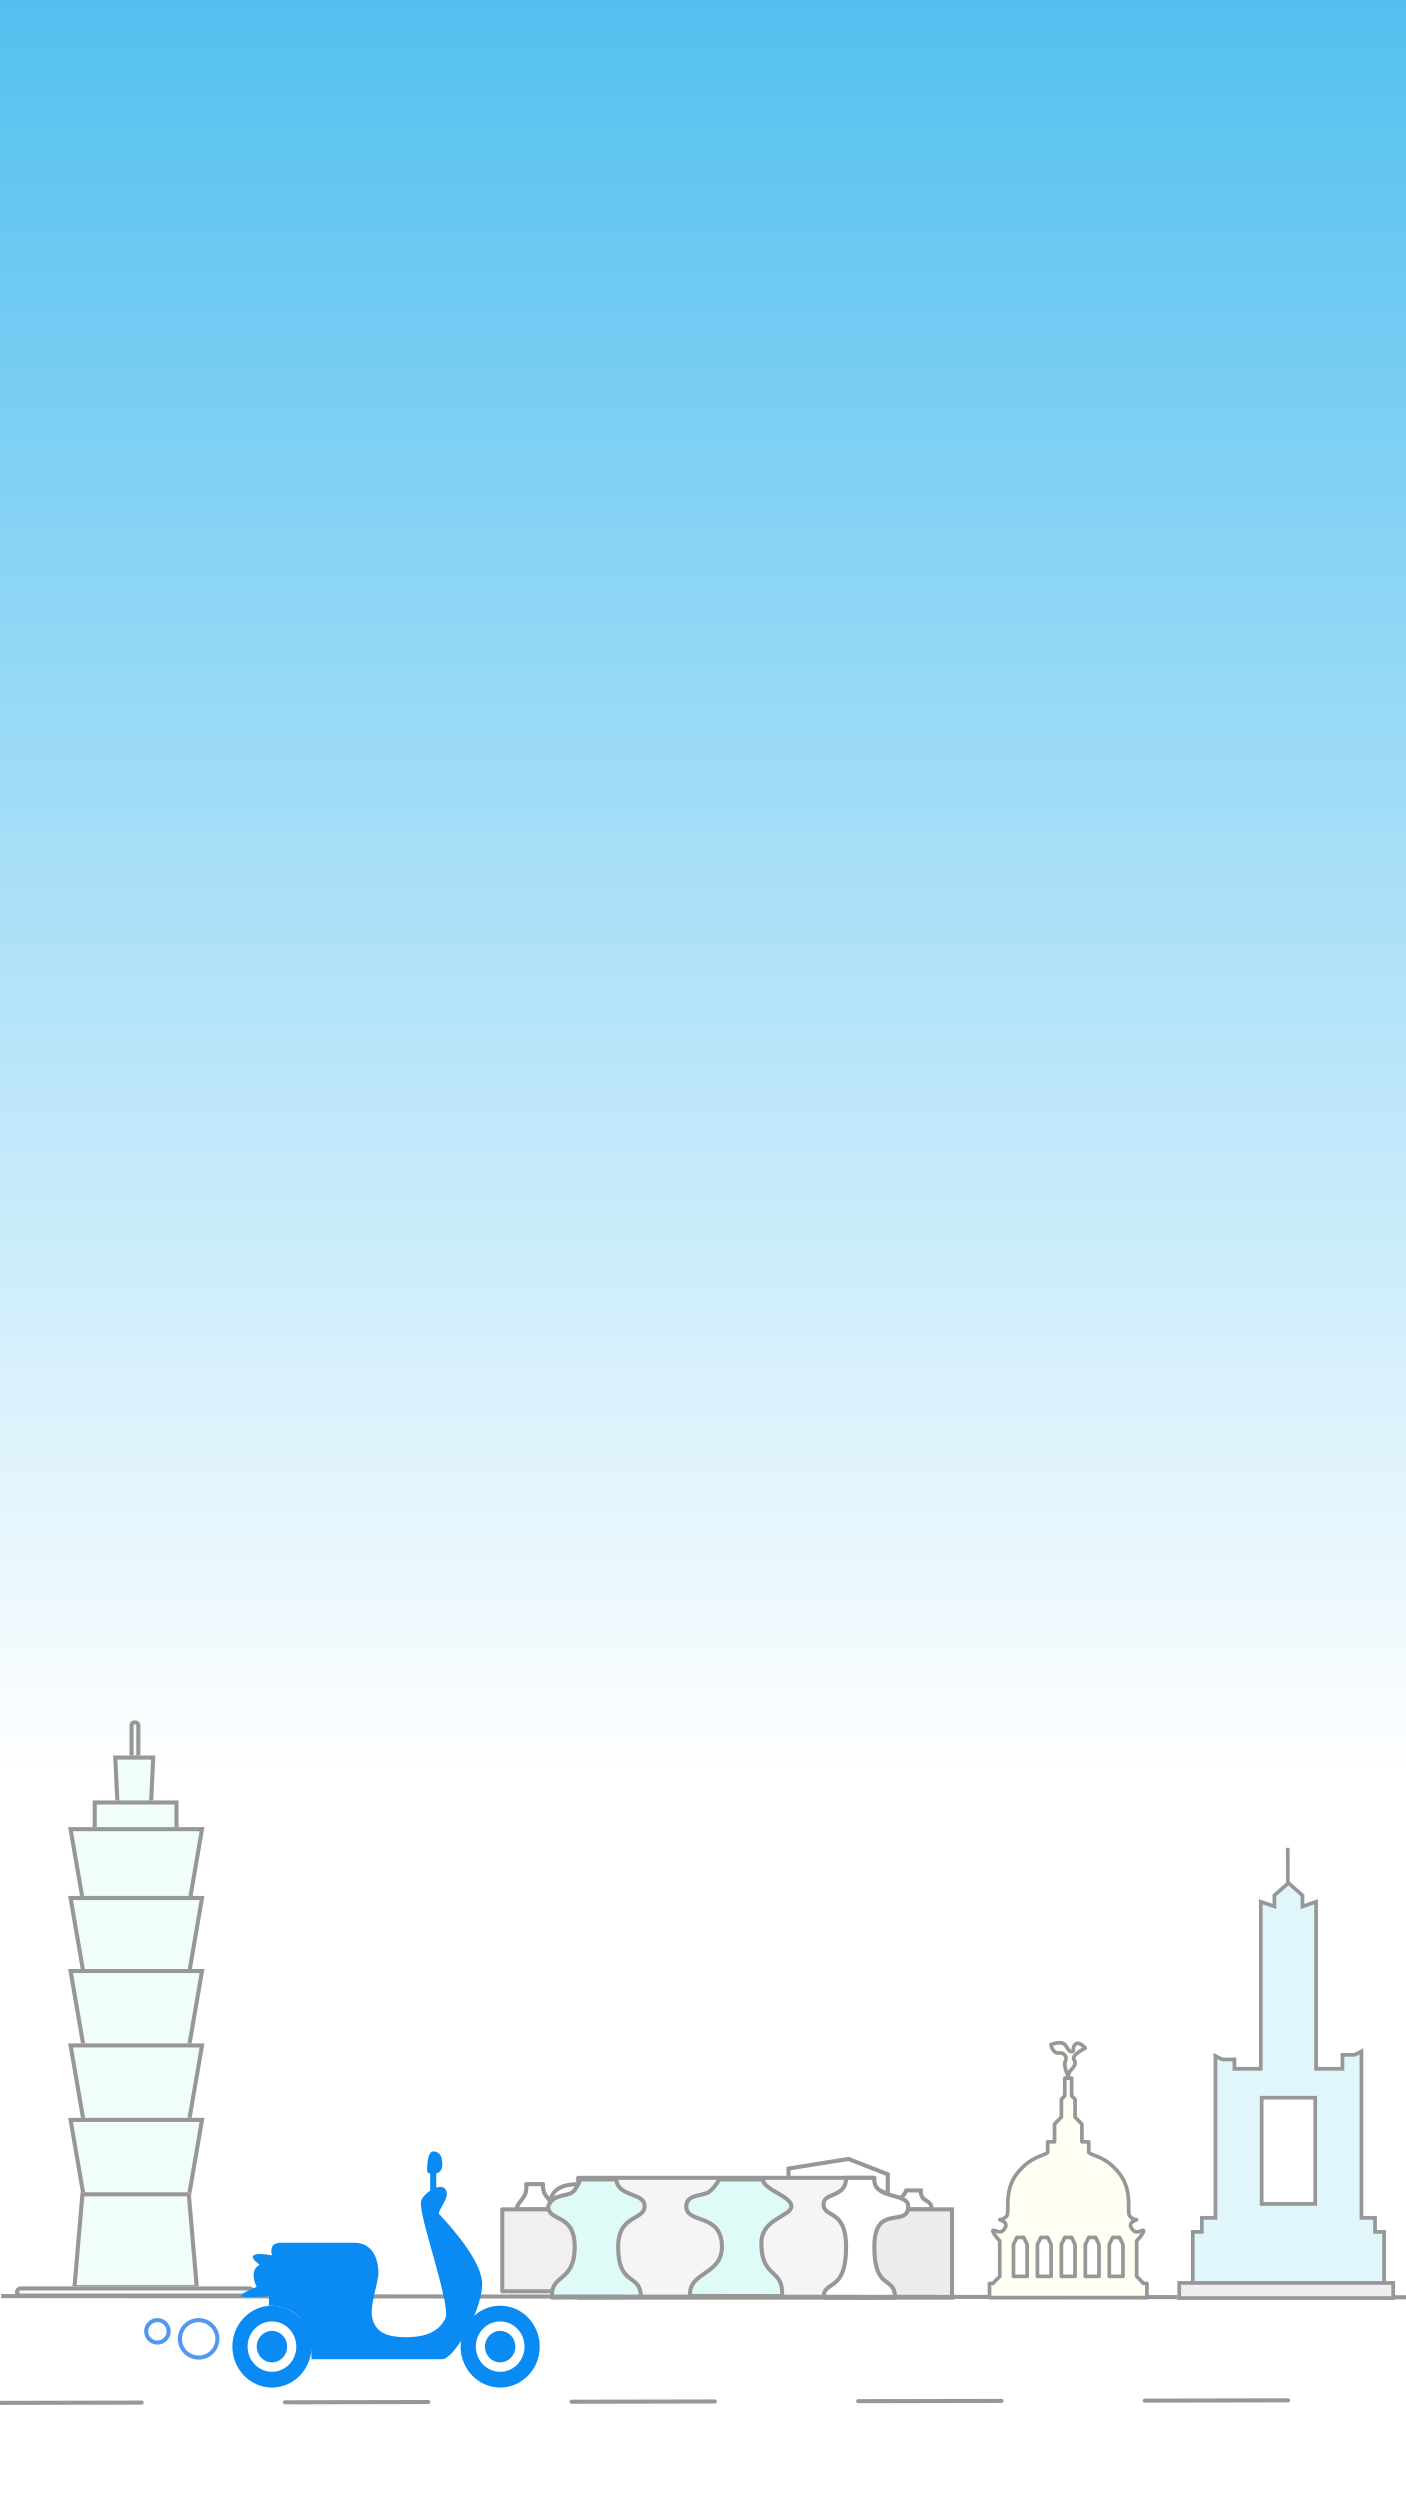
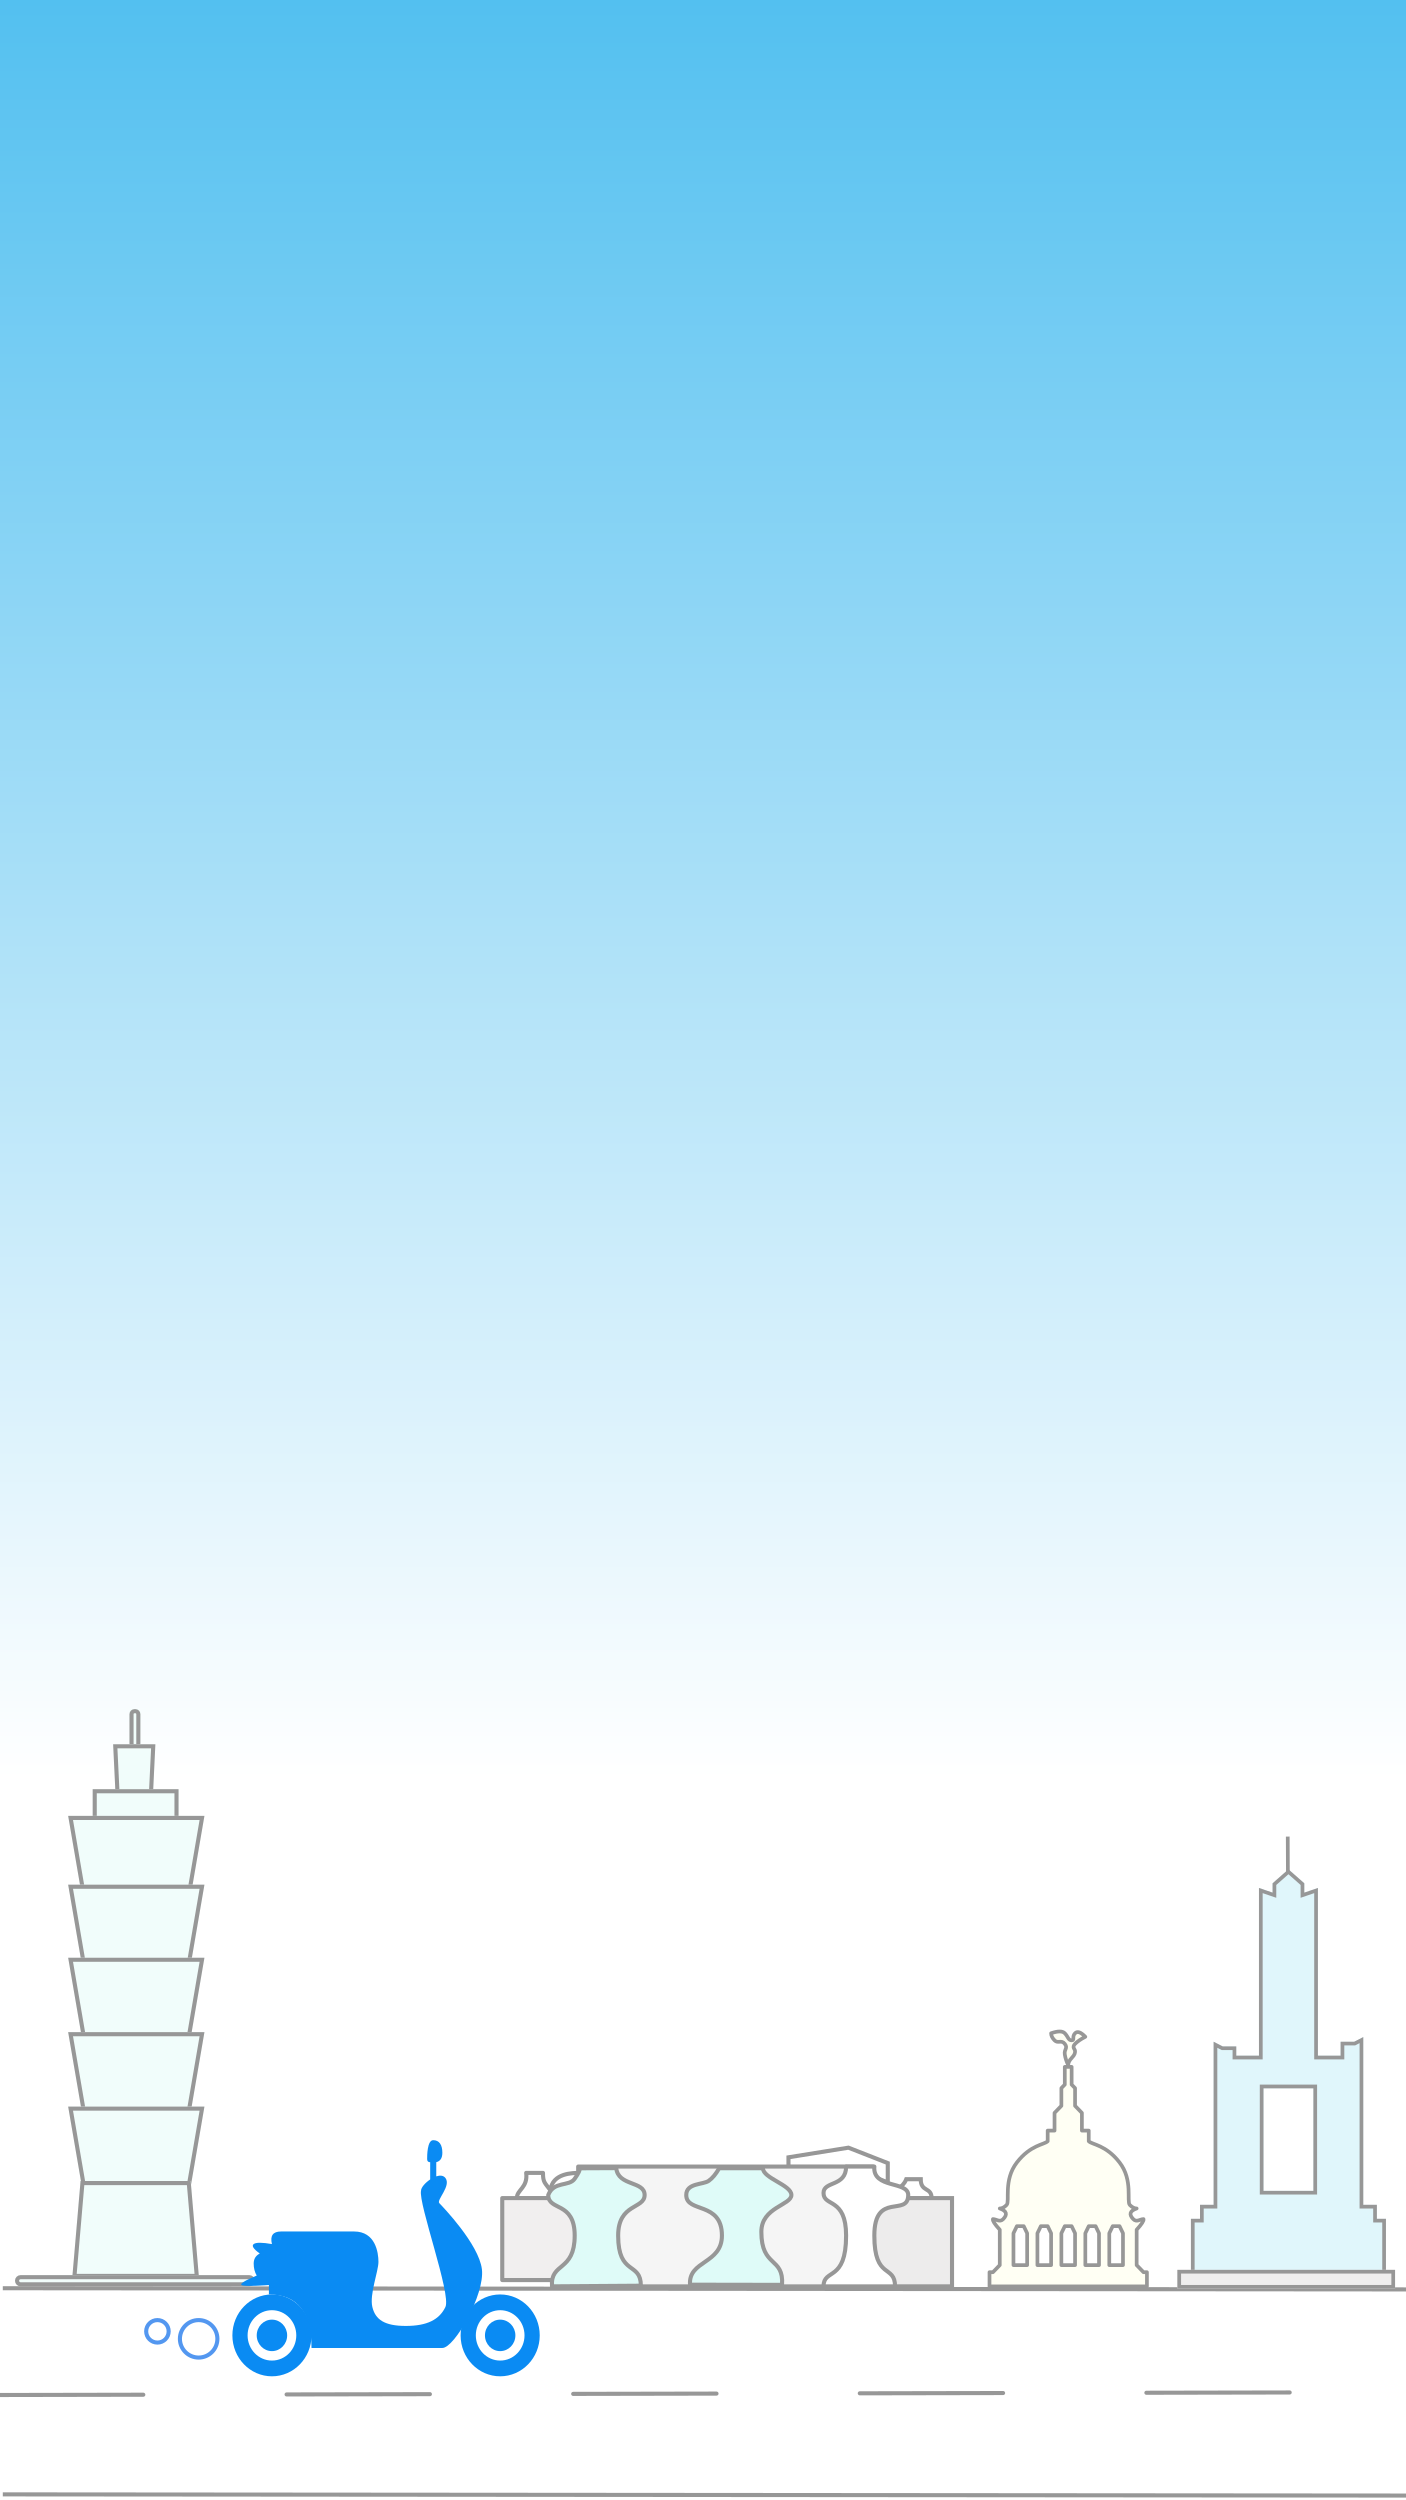
<svg xmlns="http://www.w3.org/2000/svg" xmlns:xlink="http://www.w3.org/1999/xlink" width="375px" height="667px" viewBox="0 0 375 667" version="1.1">
  <defs>
    <linearGradient x1="50%" y1="100%" x2="50%" y2="0%" id="linearGradient-1">
      <stop stop-color="#FFFFFF" offset="0%" />
      <stop stop-color="#FFFFFF" offset="29.464%" />
      <stop stop-color="#53C0F0" offset="100%" />
    </linearGradient>
    <rect id="path-2" x="30.545" y="0" width="2.909" height="10.491" rx="0.786" />
    <polygon id="path-3" points="26.182 9.367 37.455 9.367 36.79 23.231 26.846 23.231" />
    <rect id="path-4" x="20.727" y="21.358" width="22.909" height="10.491" />
    <polygon id="path-5" points="14.182 28.477 50.545 28.477 46.875 49.835 17.852 49.835" />
    <polygon id="path-6" points="14.182 46.837 50.545 46.837 46.875 68.195 17.852 68.195" />
    <polygon id="path-7" points="14.182 66.321 50.545 66.321 46.875 87.679 17.852 87.679" />
    <polygon id="path-8" points="14.182 86.18 50.545 86.18 46.875 107.538 17.852 107.538" />
    <polygon id="path-9" points="14.182 106.039 50.545 106.039 46.875 127.397 17.852 127.397" />
    <polygon id="path-10" points="17.492 125.898 46.872 125.898 49.091 151.752 15.273 151.752" />
    <rect id="path-11" x="0" y="151.002" width="64" height="2.998" rx="1.499" />
    <path d="M37.621,14.705 L37.621,59.461 L43.672,59.461 L43.672,55.731 L47.302,55.731 L49.722,54.488 L49.722,99.244 L53.353,99.244 L53.353,102.973 L55.773,102.973 L55.773,120.378 L3.738,120.378 L3.738,102.973 L6.159,102.973 L6.159,99.244 L9.789,99.244 L9.789,55.731 L12.209,56.974 L15.84,56.974 L15.84,59.461 L21.89,59.461 L21.89,14.705 L25.52,15.948 L25.52,13.462 L29.756,9.732 L33.991,13.462 L33.991,15.948 L37.621,14.705 Z M23.1,68.163 L23.1,95.514 L36.411,95.514 L36.411,68.163 L23.1,68.163 Z" id="path-12" />
    <rect id="path-13" x="0.121" y="116.595" width="58.085" height="5.026" />
  </defs>
  <g id="login_page" stroke="none" stroke-width="1" fill="none" fill-rule="evenodd">
    <rect id="Rectangle-20-Copy" fill="url(#linearGradient-1)" x="0" y="-3" width="377" height="679" />
-     <g id="101-copy" transform="translate(4, 459)">
+     <g id="101-copy" transform="translate(4, 456)">
      <g id="Rectangle-4">
        <use fill="#F1FDFB" fill-rule="evenodd" xlink:href="#path-2" />
        <rect stroke="#979797" stroke-width="1.092" x="31.092" y="0.546" width="1.817" height="9.399" rx="0.786" />
      </g>
      <g id="Rectangle-5">
        <use fill="#F1FDFB" fill-rule="evenodd" xlink:href="#path-3" />
        <path stroke="#979797" stroke-width="1.092" d="M26.755,9.914 L27.367,22.685 L36.269,22.685 L36.882,9.914 L26.755,9.914 Z" />
      </g>
      <g id="Rectangle-3">
        <use fill="#F1FDFB" fill-rule="evenodd" xlink:href="#path-4" />
        <rect stroke="#979797" stroke-width="1.092" x="21.273" y="21.904" width="21.817" height="9.399" />
      </g>
      <g id="Rectangle-2-Copy-4">
        <use fill="#F1FDFB" fill-rule="evenodd" xlink:href="#path-5" />
        <path stroke="#979797" stroke-width="1.092" d="M14.83,29.023 L18.312,49.288 L46.415,49.288 L49.897,29.023 L14.83,29.023 Z" />
      </g>
      <g id="Rectangle-2-Copy-3">
        <use fill="#F1FDFB" fill-rule="evenodd" xlink:href="#path-6" />
        <path stroke="#979797" stroke-width="1.092" d="M14.83,47.383 L18.312,67.648 L46.415,67.648 L49.897,47.383 L14.83,47.383 Z" />
      </g>
      <g id="Rectangle-2-Copy-2">
        <use fill="#F1FDFB" fill-rule="evenodd" xlink:href="#path-7" />
        <path stroke="#979797" stroke-width="1.092" d="M14.83,66.867 L18.312,87.133 L46.415,87.133 L49.897,66.867 L14.83,66.867 Z" />
      </g>
      <g id="Rectangle-2-Copy">
        <use fill="#F1FDFB" fill-rule="evenodd" xlink:href="#path-8" />
        <path stroke="#979797" stroke-width="1.092" d="M14.83,86.726 L18.312,106.992 L46.415,106.992 L49.897,86.726 L14.83,86.726 Z" />
      </g>
      <g id="Rectangle-2">
        <use fill="#F1FDFB" fill-rule="evenodd" xlink:href="#path-9" />
        <path stroke="#979797" stroke-width="1.092" d="M14.83,106.585 L18.312,126.85 L46.415,126.85 L49.897,106.585 L14.83,106.585 Z" />
      </g>
      <g id="Rectangle">
        <use fill="#F1FDFB" fill-rule="evenodd" xlink:href="#path-10" />
        <path stroke="#979797" stroke-width="1.092" d="M17.993,126.444 L15.868,151.206 L48.496,151.206 L46.37,126.444 L17.993,126.444 Z" />
      </g>
      <g id="Rectangle-6">
        <use fill="#F1FDFB" fill-rule="evenodd" xlink:href="#path-11" />
        <rect stroke="#979797" stroke-width="1.092" x="0.546" y="151.549" width="62.908" height="1.905" rx="0.953" />
      </g>
    </g>
-     <g id="台中-copy" transform="translate(134, 576)" stroke="#979797" stroke-width="1.092">
+     <g id="台中-copy" transform="translate(134, 573)" stroke="#979797" stroke-width="1.092">
      <path d="M6.385,6.727 C6.883,10.696 3.896,11.178 3.896,13.455 L21.818,13.455 L20.823,6.727 C18.831,6.727 13.355,6.727 12.857,11.385 C11.364,9.315 10.866,9.315 10.866,6.727 L6.385,6.727 Z" id="Path-14" stroke-linecap="round" stroke-linejoin="round" />
      <path d="M114.545,13.455 C114.545,10.427 111.651,11.941 111.651,8.409 L107.792,8.409 C106.827,10.932 104.416,10.932 104.416,13.455 L114.545,13.455 Z" id="Path-15" />
      <path d="M102.857,9.25 C102.857,9.25 102.857,7.537 102.857,4.111 L92.36,0 L76.364,2.569 L76.364,5.139 L91.86,5.139 C99.191,7.88 102.857,9.25 102.857,9.25 Z" id="Path-16" />
      <rect id="Rectangle" fill="#F5F5F5" stroke-linecap="round" stroke-linejoin="round" x="20.26" y="5.045" width="78.701" height="31.955" />
      <rect id="Rectangle-2" fill="#F1EFEF" stroke-linecap="round" stroke-linejoin="round" x="0" y="13.455" width="24.156" height="21.864" />
      <rect id="Rectangle-3" fill="#EDECEC" x="95.065" y="13.455" width="24.935" height="23.545" />
      <path d="M20.673,5.499 C20.785,5.915 20.336,6.845 19.328,8.29 C17.815,10.456 13.782,8.831 12.269,12.622 C12.269,16.955 19.328,14.247 19.328,23.454 C19.328,33.203 12.773,30.495 13.278,36.995 L36.979,36.829 C36.979,30.33 30.925,34.286 30.925,23.454 C30.925,14.789 37.984,16.414 37.984,12.622 C37.984,8.831 30.914,10.326 30.41,5.451 L20.673,5.499 Z" id="Path-8" fill="#DFFBF8" stroke-linecap="round" stroke-linejoin="round" />
      <path d="M57.884,5.472 C57.031,6.993 56.104,8.115 55.102,8.837 C53.599,9.92 49.091,9.378 49.091,12.628 C49.091,17.502 58.609,14.253 58.609,23.46 C58.609,31.042 49.603,30.059 50.104,36.558 L74.648,36.603 C75.149,29.021 69.128,32.126 69.128,22.447 C69.128,15.878 77.143,15.336 77.143,12.628 C77.143,9.92 69.548,8.185 69.548,5.477 L57.884,5.472 Z" id="Path-11" fill="#DFFBF8" stroke-linecap="round" stroke-linejoin="round" />
      <path d="" id="Path-12" />
      <path d="M91.74,5.045 C91.74,10.461 85.714,8.837 85.714,12.086 C85.714,15.878 91.74,13.169 91.74,23.46 C91.74,35.917 85.714,32.126 85.714,37 L104.797,37 C104.797,31.042 99.273,35.375 99.273,23.46 C99.273,11.545 108.312,18.627 108.312,12.628 C108.312,8.837 98.771,11.003 99.273,5.045 L91.74,5.045 Z" id="Path-13" fill="#FFFFFF" stroke-linecap="round" stroke-linejoin="round" />
    </g>
-     <g id="road-copy" transform="translate(187.5, 627) scale(-1, 1) rotate(-1.5) translate(-187.5, -627) translate(0, 608)" stroke="#979797" stroke-width="1.092">
+     <g id="road-copy" transform="translate(187.9331, 624.9017) scale(-1, 1) rotate(-1.5) translate(-187.9331, -624.9017) translate(0.43311, 605.9017)" stroke="#979797" stroke-width="1.092">
      <path d="M0,0 L375,9.5 L0,0 Z" id="Path-19" />
      <path d="M375,38 L0,27.444" id="Path-20" stroke-linecap="round" stroke-linejoin="round" stroke-dasharray="38.232,38.232" />
    </g>
-     <g id="gogoro-copy" transform="translate(62, 574)" fill="#0A8BF3">
+     <g id="road-copy-2" transform="translate(187.9331, 679.9017) scale(-1, 1) rotate(-1.5) translate(-187.9331, -679.9017) translate(0.43311, 660.9017)" stroke="#979797" stroke-width="1.092">
+       <path d="M0,0 L375,9.5 L0,0 Z" id="Path-19" />
+     </g>
+     <g id="gogoro-copy" transform="translate(62, 571)" fill="#0A8BF3">
      <path d="M52.772,10.474 L52.772,5.88 C52.231,5.88 51.96,5.6 51.96,5.04 C51.96,4.2 51.96,0 53.584,0 C55.208,0 56.02,1.26 56.02,3.36 C56.02,4.76 55.479,5.6 54.396,5.88 L54.396,9.654 C55.37,9.332 56.285,9.373 56.832,10.08 C58.455,12.18 54.396,15.96 55.208,16.8 C56.02,17.64 65.762,27.72 66.574,34.44 C67.386,41.16 59.267,55.44 56.02,55.44 C53.855,55.44 42.218,55.44 21.109,55.44 C21.109,45.92 17.32,41.16 9.743,41.16 C9.743,39.48 9.743,38.64 9.743,38.64 C9.743,38.64 3.124,39.174 2.436,38.64 C1.977,38.284 3.33,37.444 6.495,36.12 C5.954,35.21 5.683,34.142 5.683,32.917 C5.683,31.692 6.224,30.8 7.307,30.24 C5.622,29.027 5.081,28.187 5.683,27.72 C6.286,27.253 7.909,27.253 10.554,27.72 C10.013,25.48 10.825,24.36 12.99,24.36 C21.805,24.36 26.792,24.36 32.475,24.36 C38.158,24.36 38.97,29.948 38.97,32.468 C38.97,34.988 36.535,41.16 37.347,44.52 C38.158,47.88 40.594,49.56 46.277,49.56 C51.96,49.56 55.208,47.88 56.832,44.52 C58.455,41.16 49.525,16.8 50.337,13.44 C50.337,12.64 51.44,11.365 52.772,10.474 Z" id="Combined-Shape" />
      <path d="M71.446,63 C65.616,63 60.891,58.111 60.891,52.08 C60.891,46.049 65.616,41.16 71.446,41.16 C77.275,41.16 82,46.049 82,52.08 C82,58.111 77.275,63 71.446,63 Z M71.446,58.8 C75.033,58.8 77.941,55.791 77.941,52.08 C77.941,48.369 75.033,45.36 71.446,45.36 C67.858,45.36 64.95,48.369 64.95,52.08 C64.95,55.791 67.858,58.8 71.446,58.8 Z" id="Combined-Shape" />
      <path d="M10.554,63 C4.725,63 0,58.111 0,52.08 C0,46.049 4.725,41.16 10.554,41.16 C16.384,41.16 21.109,46.049 21.109,52.08 C21.109,58.111 16.384,63 10.554,63 Z M10.554,58.8 C14.142,58.8 17.05,55.791 17.05,52.08 C17.05,48.369 14.142,45.36 10.554,45.36 C6.967,45.36 4.059,48.369 4.059,52.08 C4.059,55.791 6.967,58.8 10.554,58.8 Z" id="Combined-Shape-Copy" />
      <ellipse id="Oval-Copy-2" cx="71.446" cy="52.08" rx="4.059" ry="4.2" />
      <ellipse id="Oval-Copy-3" cx="10.554" cy="52.08" rx="4.059" ry="4.2" />
    </g>
    <circle id="Oval-Copy-5" stroke="#5397F0" stroke-width="1.092" fill="#FFFFFF" cx="53" cy="624" r="5" />
    <circle id="Oval-Copy-6" stroke="#5397F0" stroke-width="1.092" fill="#FFFFFF" cx="42" cy="622" r="3" />
-     <g id="85-copy" transform="translate(314, 492)">
+     <g id="85-copy" transform="translate(314, 489)">
      <g id="Combined-Shape">
        <use fill="#E0F6FB" fill-rule="evenodd" xlink:href="#path-12" />
        <path stroke="#979797" stroke-width="0.989" d="M37.127,15.397 L33.496,16.64 L33.496,13.685 L29.756,10.391 L26.015,13.685 L26.015,16.64 L22.385,15.397 L22.385,59.955 L15.345,59.955 L15.345,57.469 L12.09,57.469 L10.284,56.541 L10.284,99.738 L6.653,99.738 L6.653,103.468 L4.233,103.468 L4.233,119.884 L55.278,119.884 L55.278,103.468 L52.858,103.468 L52.858,99.738 L49.228,99.738 L49.228,55.298 L47.422,56.226 L44.167,56.226 L44.167,59.955 L37.127,59.955 L37.127,15.397 Z M22.605,67.668 L36.906,67.668 L36.906,96.009 L22.605,96.009 L22.605,67.668 Z" />
      </g>
      <g id="Rectangle">
        <use fill="#EFEEEE" fill-rule="evenodd" xlink:href="#path-13" />
        <rect stroke="#979797" stroke-width="0.989" x="0.616" y="117.089" width="57.095" height="4.037" />
      </g>
      <path d="M29.571,0.997 L29.61,10.941" id="Path-23" stroke="#979797" stroke-width="0.989" />
    </g>
-     <g id="台南-copy" transform="translate(264, 545)" fill="#FFFFF4" stroke="#979797" stroke-linecap="round" stroke-linejoin="round" stroke-width="0.989">
+     <g id="台南-copy" transform="translate(264, 542)" fill="#FFFFF4" stroke="#979797" stroke-linecap="round" stroke-linejoin="round" stroke-width="0.989">
      <path d="M16.435,0.472 C18.261,-0.157 19.478,-0.157 20.087,0.472 C21,1.417 21,2.361 21.913,2.361 C22.826,2.361 21.913,1.417 22.826,0.472 C23.435,-0.157 24.348,0.157 25.565,1.417 C24.348,2.046 23.435,2.676 22.826,3.306 C21.913,4.25 22.826,4.722 22.826,5.194 C22.826,5.667 22.826,6.139 21.913,7.083 C21.304,7.713 21,8.343 21,8.972 C20.547,8.05 20.243,7.106 20.087,6.139 C19.853,4.688 21,4.486 20.087,3.306 C19.174,2.125 18.261,3.306 17.348,2.361 C16.739,1.731 16.435,1.102 16.435,0.472 Z" id="Combined-Shape-Copy-4" />
      <path d="M42,68 L0,68 L0,64.222 L0.913,64.222 L2.739,62.333 L2.739,52.889 C1.388,51.414 0.78,50.469 0.913,50.056 C1.826,50.056 2.739,51 3.652,50.056 C4.87,48.796 4.565,47.852 2.739,47.222 C3.348,47.222 3.957,46.907 4.565,46.278 C5.478,45.333 3.652,39.667 7.304,34.944 C10.957,30.222 14.609,30.222 15.522,29.278 L15.522,26.444 L17.348,26.444 L17.348,21.722 L19.174,19.833 L19.174,15.111 L20.087,14.167 L20.087,9.444 L21.913,9.444 L21.913,14.167 L22.826,15.111 L22.826,19.833 L24.652,21.722 L24.652,26.444 L26.478,26.444 L26.478,29.278 C27.391,30.222 31.043,30.222 34.696,34.944 C38.348,39.667 36.522,45.333 37.435,46.278 C38.043,46.907 38.652,47.222 39.261,47.222 C37.435,47.852 37.13,48.796 38.348,50.056 C39.261,51 40.174,50.056 41.087,50.056 C41.22,50.469 40.612,51.414 39.261,52.889 L39.261,62.333 L41.087,64.222 L42,64.222 L42,68 Z M20.087,51.944 L19.174,53.833 L19.174,62.333 L22.826,62.333 L22.826,53.833 L21.913,51.944 L20.087,51.944 Z M13.696,51.944 L12.783,53.833 L12.783,62.333 L16.435,62.333 L16.435,53.833 L15.522,51.944 L13.696,51.944 Z M7.304,51.944 L6.391,53.833 L6.391,62.333 L10.043,62.333 L10.043,53.833 L9.13,51.944 L7.304,51.944 Z M26.478,51.944 L25.565,53.833 L25.565,62.333 L29.217,62.333 L29.217,53.833 L28.304,51.944 L26.478,51.944 Z M32.87,51.944 L31.957,53.833 L31.957,62.333 L35.609,62.333 L35.609,53.833 L34.696,51.944 L32.87,51.944 Z" id="Combined-Shape-Copy-5" />
    </g>
  </g>
</svg>
